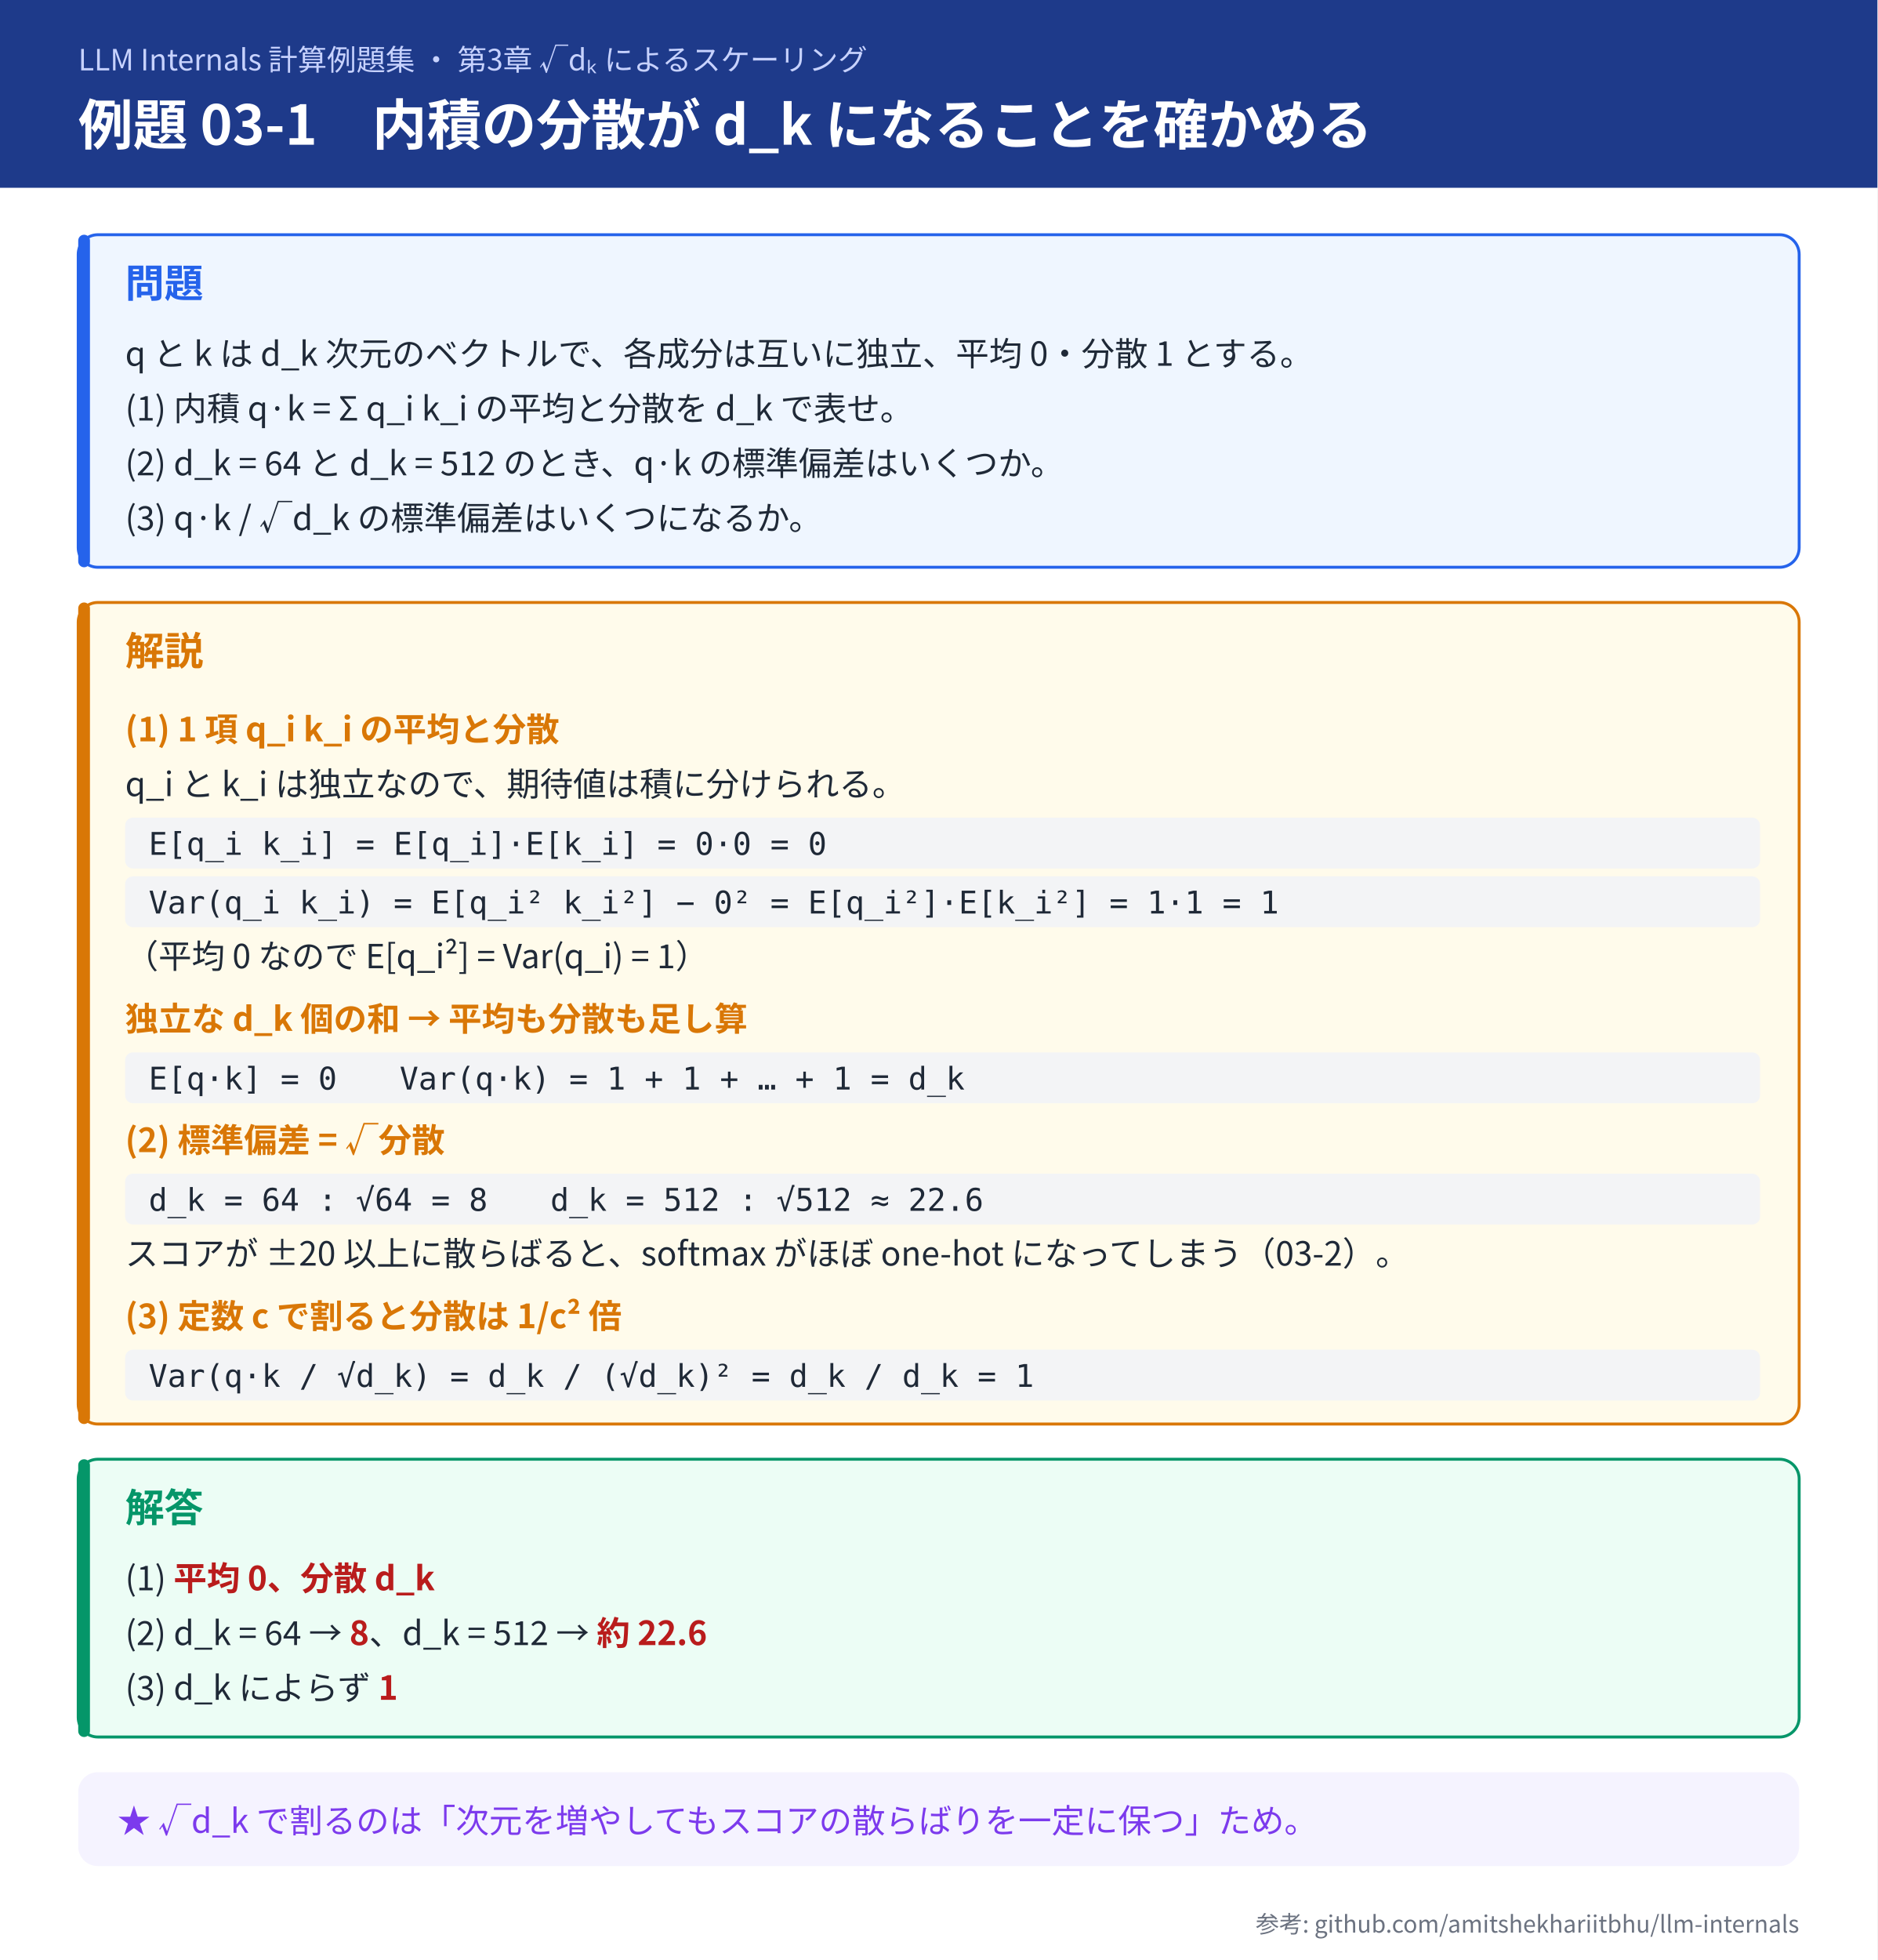
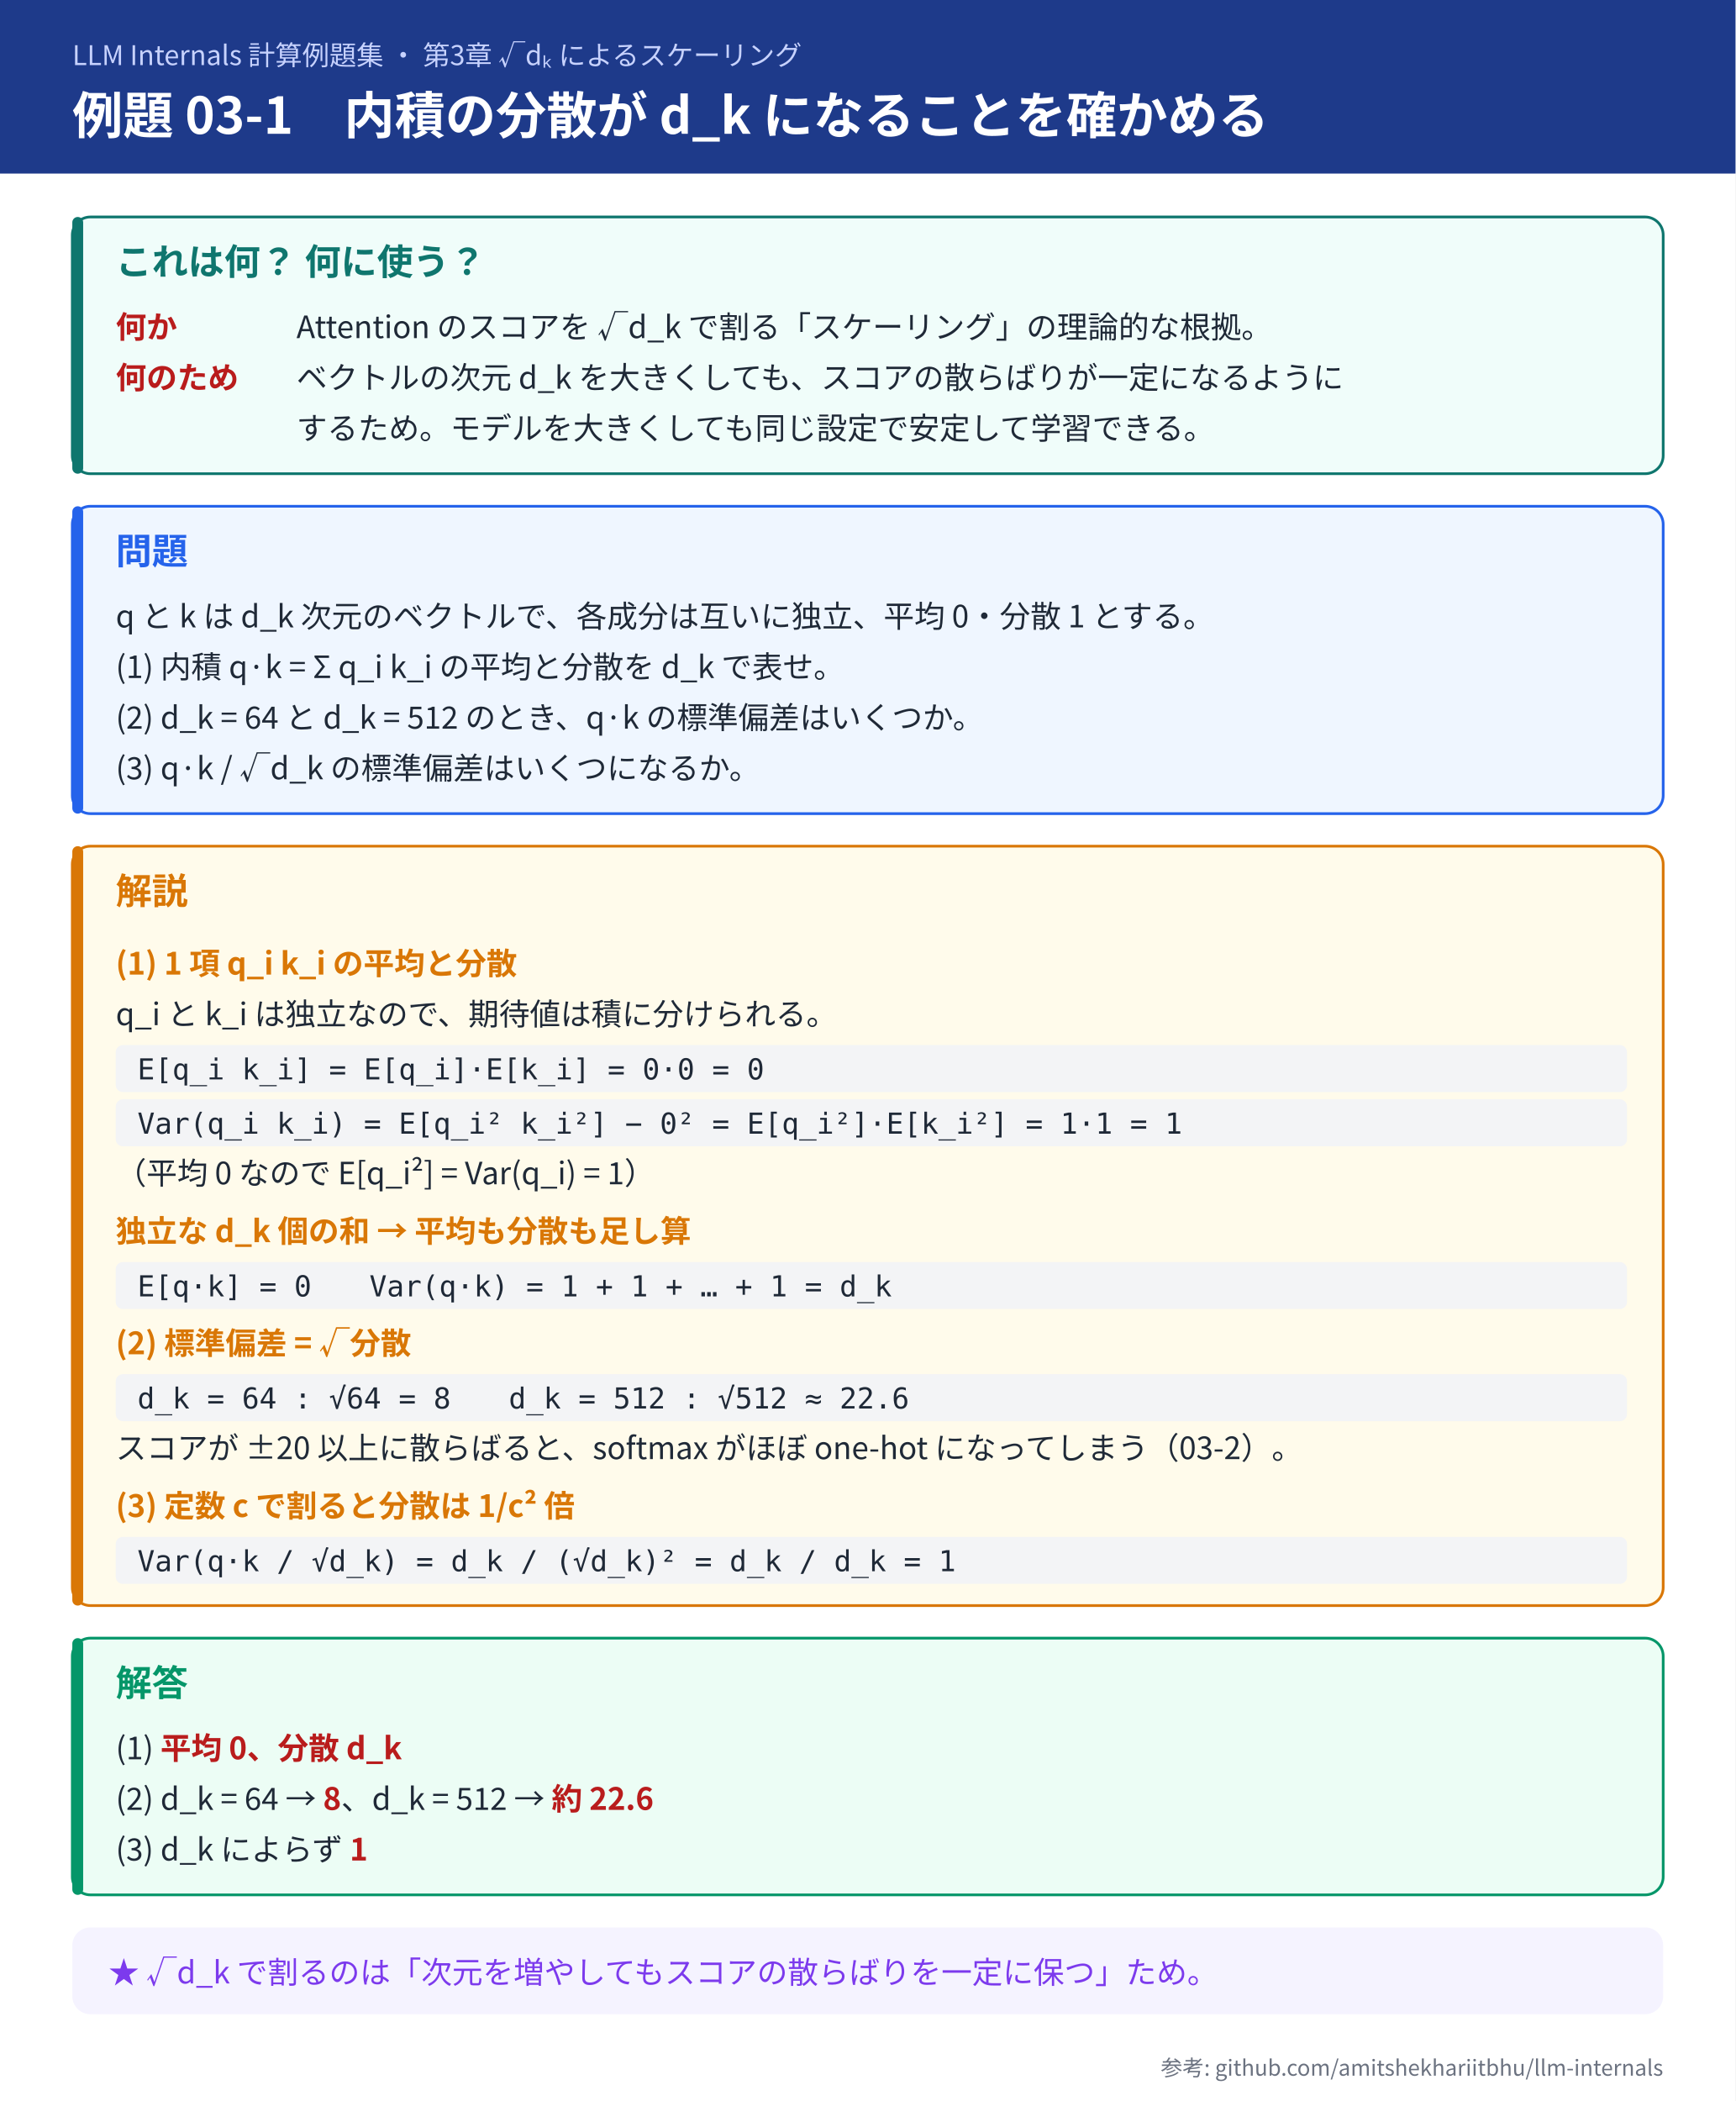
- <svg xmlns="http://www.w3.org/2000/svg" width="960" height="1002" viewBox="0 0 960 1002" font-family="'Noto Sans CJK JP','Noto Sans JP','Hiragino Sans','Yu Gothic','Meiryo','IPAGothic',sans-serif">
-   <rect width="960" height="1002" fill="#ffffff" />
+ <svg xmlns="http://www.w3.org/2000/svg" width="960" height="1162" viewBox="0 0 960 1162" font-family="'Noto Sans CJK JP','Noto Sans JP','Hiragino Sans','Yu Gothic','Meiryo','IPAGothic',sans-serif">
+   <rect width="960" height="1162" fill="#ffffff" />
  <rect x="0" y="0" width="960" height="96" fill="#1e3a8a" />
  <text x="40" y="36" font-size="15" fill="#c7d2fe">LLM Internals 計算例題集 ・ 第3章 √dₖ によるスケーリング</text>
  <text x="40" y="74" font-size="28" font-weight="700" fill="#ffffff">例題 03-1　内積の分散が d_k になることを確かめる</text>
-   <rect x="40" y="120" width="880" height="170" rx="10" fill="#eff6ff" stroke="#2563eb" stroke-width="1.5" />
-   <rect x="40" y="120" width="6" height="170" rx="3" fill="#2563eb" />
-   <text x="64" y="152" font-size="20" font-weight="700" fill="#2563eb">問題</text>
-   <text x="64" y="187" font-size="17" fill="#1f2937" xml:space="preserve">q と k は d_k 次元のベクトルで、各成分は互いに独立、平均 0・分散 1 とする。</text>
-   <text x="64" y="215" font-size="17" fill="#1f2937" xml:space="preserve">(1) 内積 q·k = Σ q_i k_i の平均と分散を d_k で表せ。</text>
-   <text x="64" y="243" font-size="17" fill="#1f2937" xml:space="preserve">(2) d_k = 64 と d_k = 512 のとき、q·k の標準偏差はいくつか。</text>
-   <text x="64" y="271" font-size="17" fill="#1f2937" xml:space="preserve">(3) q·k / √d_k の標準偏差はいくつになるか。</text>
-   <rect x="40" y="308" width="880" height="420" rx="10" fill="#fffbeb" stroke="#d97706" stroke-width="1.5" />
-   <rect x="40" y="308" width="6" height="420" rx="3" fill="#d97706" />
-   <text x="64" y="340" font-size="20" font-weight="700" fill="#d97706">解説</text>
-   <text x="64" y="379" font-size="17" font-weight="700" fill="#d97706">(1) 1 項 q_i k_i の平均と分散</text>
-   <text x="64" y="407" font-size="17" fill="#1f2937" xml:space="preserve">q_i と k_i は独立なので、期待値は積に分けられる。</text>
-   <rect x="64" y="418" width="836" height="26" rx="4" fill="#f3f4f6" />
-   <text x="76" y="437" font-family="'DejaVu Sans Mono','Menlo','Consolas','Noto Sans Mono CJK JP','IPAGothic',monospace" font-size="16" fill="#1f2937" xml:space="preserve">E[q_i k_i] = E[q_i]·E[k_i] = 0·0 = 0</text>
-   <rect x="64" y="448" width="836" height="26" rx="4" fill="#f3f4f6" />
-   <text x="76" y="467" font-family="'DejaVu Sans Mono','Menlo','Consolas','Noto Sans Mono CJK JP','IPAGothic',monospace" font-size="16" fill="#1f2937" xml:space="preserve">Var(q_i k_i) = E[q_i² k_i²] − 0² = E[q_i²]·E[k_i²] = 1·1 = 1</text>
-   <text x="64" y="495" font-size="17" fill="#1f2937" xml:space="preserve">（平均 0 なので E[q_i²] = Var(q_i) = 1）</text>
-   <text x="64" y="527" font-size="17" font-weight="700" fill="#d97706">独立な d_k 個の和 → 平均も分散も足し算</text>
-   <rect x="64" y="538" width="836" height="26" rx="4" fill="#f3f4f6" />
-   <text x="76" y="557" font-family="'DejaVu Sans Mono','Menlo','Consolas','Noto Sans Mono CJK JP','IPAGothic',monospace" font-size="16" fill="#1f2937" xml:space="preserve">E[q·k] = 0　　Var(q·k) = 1 + 1 + … + 1 = d_k</text>
-   <text x="64" y="589" font-size="17" font-weight="700" fill="#d97706">(2) 標準偏差 = √分散</text>
-   <rect x="64" y="600" width="836" height="26" rx="4" fill="#f3f4f6" />
-   <text x="76" y="619" font-family="'DejaVu Sans Mono','Menlo','Consolas','Noto Sans Mono CJK JP','IPAGothic',monospace" font-size="16" fill="#1f2937" xml:space="preserve">d_k = 64 : √64 = 8　　d_k = 512 : √512 ≈ 22.6</text>
-   <text x="64" y="647" font-size="17" fill="#1f2937" xml:space="preserve">スコアが ±20 以上に散らばると、softmax がほぼ one-hot になってしまう（03-2）。</text>
-   <text x="64" y="679" font-size="17" font-weight="700" fill="#d97706">(3) 定数 c で割ると分散は 1/c² 倍</text>
-   <rect x="64" y="690" width="836" height="26" rx="4" fill="#f3f4f6" />
-   <text x="76" y="709" font-family="'DejaVu Sans Mono','Menlo','Consolas','Noto Sans Mono CJK JP','IPAGothic',monospace" font-size="16" fill="#1f2937" xml:space="preserve">Var(q·k / √d_k) = d_k / (√d_k)² = d_k / d_k = 1</text>
-   <rect x="40" y="746" width="880" height="142" rx="10" fill="#ecfdf5" stroke="#059669" stroke-width="1.5" />
-   <rect x="40" y="746" width="6" height="142" rx="3" fill="#059669" />
-   <text x="64" y="778" font-size="20" font-weight="700" fill="#059669">解答</text>
-   <text x="64" y="813" font-size="17" fill="#1f2937" xml:space="preserve">(1) <tspan font-weight="700" fill="#b91c1c">平均 0、分散 d_k</tspan>
+   <rect x="40" y="120" width="880" height="142" rx="10" fill="#f0fdfa" stroke="#0f766e" stroke-width="1.5" />
+   <rect x="40" y="120" width="6" height="142" rx="3" fill="#0f766e" />
+   <text x="64" y="152" font-size="20" font-weight="700" fill="#0f766e">これは何？ 何に使う？</text>
+   <text x="64" y="187" font-size="17" font-weight="700" fill="#b91c1c">何か</text>
+   <text x="164" y="187" font-size="17" fill="#1f2937" xml:space="preserve">Attention のスコアを √d_k で割る「スケーリング」の理論的な根拠。</text>
+   <text x="64" y="215" font-size="17" font-weight="700" fill="#b91c1c">何のため</text>
+   <text x="164" y="215" font-size="17" fill="#1f2937" xml:space="preserve">ベクトルの次元 d_k を大きくしても、スコアの散らばりが一定になるように</text>
+   <text x="164" y="243" font-size="17" fill="#1f2937" xml:space="preserve">するため。モデルを大きくしても同じ設定で安定して学習できる。</text>
+   <rect x="40" y="280" width="880" height="170" rx="10" fill="#eff6ff" stroke="#2563eb" stroke-width="1.5" />
+   <rect x="40" y="280" width="6" height="170" rx="3" fill="#2563eb" />
+   <text x="64" y="312" font-size="20" font-weight="700" fill="#2563eb">問題</text>
+   <text x="64" y="347" font-size="17" fill="#1f2937" xml:space="preserve">q と k は d_k 次元のベクトルで、各成分は互いに独立、平均 0・分散 1 とする。</text>
+   <text x="64" y="375" font-size="17" fill="#1f2937" xml:space="preserve">(1) 内積 q·k = Σ q_i k_i の平均と分散を d_k で表せ。</text>
+   <text x="64" y="403" font-size="17" fill="#1f2937" xml:space="preserve">(2) d_k = 64 と d_k = 512 のとき、q·k の標準偏差はいくつか。</text>
+   <text x="64" y="431" font-size="17" fill="#1f2937" xml:space="preserve">(3) q·k / √d_k の標準偏差はいくつになるか。</text>
+   <rect x="40" y="468" width="880" height="420" rx="10" fill="#fffbeb" stroke="#d97706" stroke-width="1.5" />
+   <rect x="40" y="468" width="6" height="420" rx="3" fill="#d97706" />
+   <text x="64" y="500" font-size="20" font-weight="700" fill="#d97706">解説</text>
+   <text x="64" y="539" font-size="17" font-weight="700" fill="#d97706">(1) 1 項 q_i k_i の平均と分散</text>
+   <text x="64" y="567" font-size="17" fill="#1f2937" xml:space="preserve">q_i と k_i は独立なので、期待値は積に分けられる。</text>
+   <rect x="64" y="578" width="836" height="26" rx="4" fill="#f3f4f6" />
+   <text x="76" y="597" font-family="'DejaVu Sans Mono','Menlo','Consolas','Noto Sans Mono CJK JP','IPAGothic',monospace" font-size="16" fill="#1f2937" xml:space="preserve">E[q_i k_i] = E[q_i]·E[k_i] = 0·0 = 0</text>
+   <rect x="64" y="608" width="836" height="26" rx="4" fill="#f3f4f6" />
+   <text x="76" y="627" font-family="'DejaVu Sans Mono','Menlo','Consolas','Noto Sans Mono CJK JP','IPAGothic',monospace" font-size="16" fill="#1f2937" xml:space="preserve">Var(q_i k_i) = E[q_i² k_i²] − 0² = E[q_i²]·E[k_i²] = 1·1 = 1</text>
+   <text x="64" y="655" font-size="17" fill="#1f2937" xml:space="preserve">（平均 0 なので E[q_i²] = Var(q_i) = 1）</text>
+   <text x="64" y="687" font-size="17" font-weight="700" fill="#d97706">独立な d_k 個の和 → 平均も分散も足し算</text>
+   <rect x="64" y="698" width="836" height="26" rx="4" fill="#f3f4f6" />
+   <text x="76" y="717" font-family="'DejaVu Sans Mono','Menlo','Consolas','Noto Sans Mono CJK JP','IPAGothic',monospace" font-size="16" fill="#1f2937" xml:space="preserve">E[q·k] = 0　　Var(q·k) = 1 + 1 + … + 1 = d_k</text>
+   <text x="64" y="749" font-size="17" font-weight="700" fill="#d97706">(2) 標準偏差 = √分散</text>
+   <rect x="64" y="760" width="836" height="26" rx="4" fill="#f3f4f6" />
+   <text x="76" y="779" font-family="'DejaVu Sans Mono','Menlo','Consolas','Noto Sans Mono CJK JP','IPAGothic',monospace" font-size="16" fill="#1f2937" xml:space="preserve">d_k = 64 : √64 = 8　　d_k = 512 : √512 ≈ 22.6</text>
+   <text x="64" y="807" font-size="17" fill="#1f2937" xml:space="preserve">スコアが ±20 以上に散らばると、softmax がほぼ one-hot になってしまう（03-2）。</text>
+   <text x="64" y="839" font-size="17" font-weight="700" fill="#d97706">(3) 定数 c で割ると分散は 1/c² 倍</text>
+   <rect x="64" y="850" width="836" height="26" rx="4" fill="#f3f4f6" />
+   <text x="76" y="869" font-family="'DejaVu Sans Mono','Menlo','Consolas','Noto Sans Mono CJK JP','IPAGothic',monospace" font-size="16" fill="#1f2937" xml:space="preserve">Var(q·k / √d_k) = d_k / (√d_k)² = d_k / d_k = 1</text>
+   <rect x="40" y="906" width="880" height="142" rx="10" fill="#ecfdf5" stroke="#059669" stroke-width="1.5" />
+   <rect x="40" y="906" width="6" height="142" rx="3" fill="#059669" />
+   <text x="64" y="938" font-size="20" font-weight="700" fill="#059669">解答</text>
+   <text x="64" y="973" font-size="17" fill="#1f2937" xml:space="preserve">(1) <tspan font-weight="700" fill="#b91c1c">平均 0、分散 d_k</tspan>
  </text>
-   <text x="64" y="841" font-size="17" fill="#1f2937" xml:space="preserve">(2) d_k = 64 → <tspan font-weight="700" fill="#b91c1c">8</tspan>、d_k = 512 → <tspan font-weight="700" fill="#b91c1c">約 22.6</tspan>
+   <text x="64" y="1001" font-size="17" fill="#1f2937" xml:space="preserve">(2) d_k = 64 → <tspan font-weight="700" fill="#b91c1c">8</tspan>、d_k = 512 → <tspan font-weight="700" fill="#b91c1c">約 22.6</tspan>
  </text>
-   <text x="64" y="869" font-size="17" fill="#1f2937" xml:space="preserve">(3) d_k によらず <tspan font-weight="700" fill="#b91c1c">1</tspan>
+   <text x="64" y="1029" font-size="17" fill="#1f2937" xml:space="preserve">(3) d_k によらず <tspan font-weight="700" fill="#b91c1c">1</tspan>
  </text>
-   <rect x="40" y="906" width="880" height="48" rx="10" fill="#f5f3ff" />
-   <text x="60" y="937" font-size="17" fill="#7c3aed" xml:space="preserve">★ √d_k で割るのは「次元を増やしてもスコアの散らばりを一定に保つ」ため。</text>
-   <text x="920" y="988" font-size="12" text-anchor="end" fill="#6b7280">参考: github.com/amitshekhariitbhu/llm-internals</text>
+   <rect x="40" y="1066" width="880" height="48" rx="10" fill="#f5f3ff" />
+   <text x="60" y="1097" font-size="17" fill="#7c3aed" xml:space="preserve">★ √d_k で割るのは「次元を増やしてもスコアの散らばりを一定に保つ」ため。</text>
+   <text x="920" y="1148" font-size="12" text-anchor="end" fill="#6b7280">参考: github.com/amitshekhariitbhu/llm-internals</text>
</svg>
